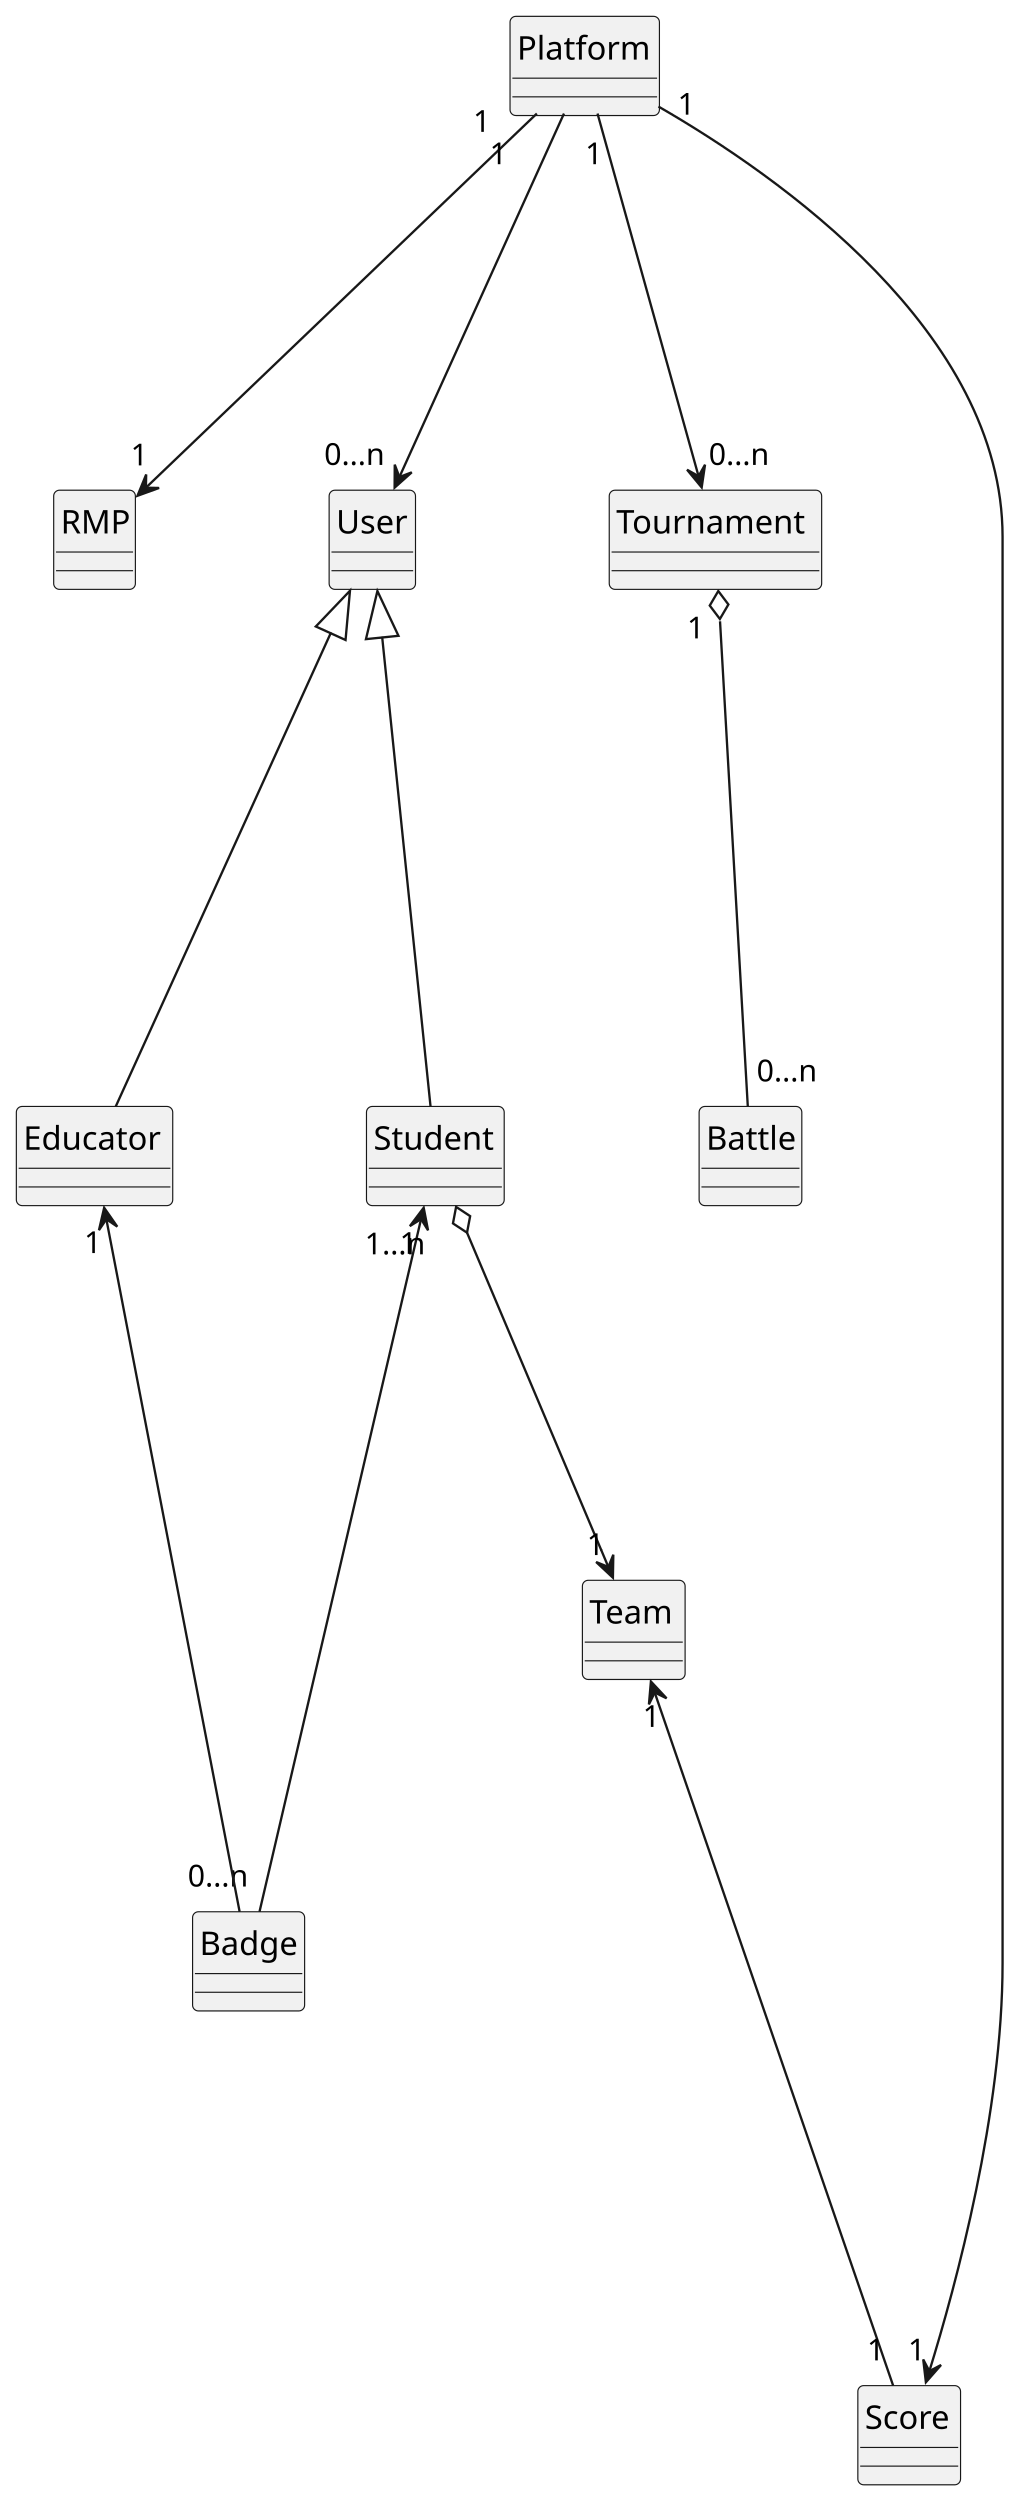
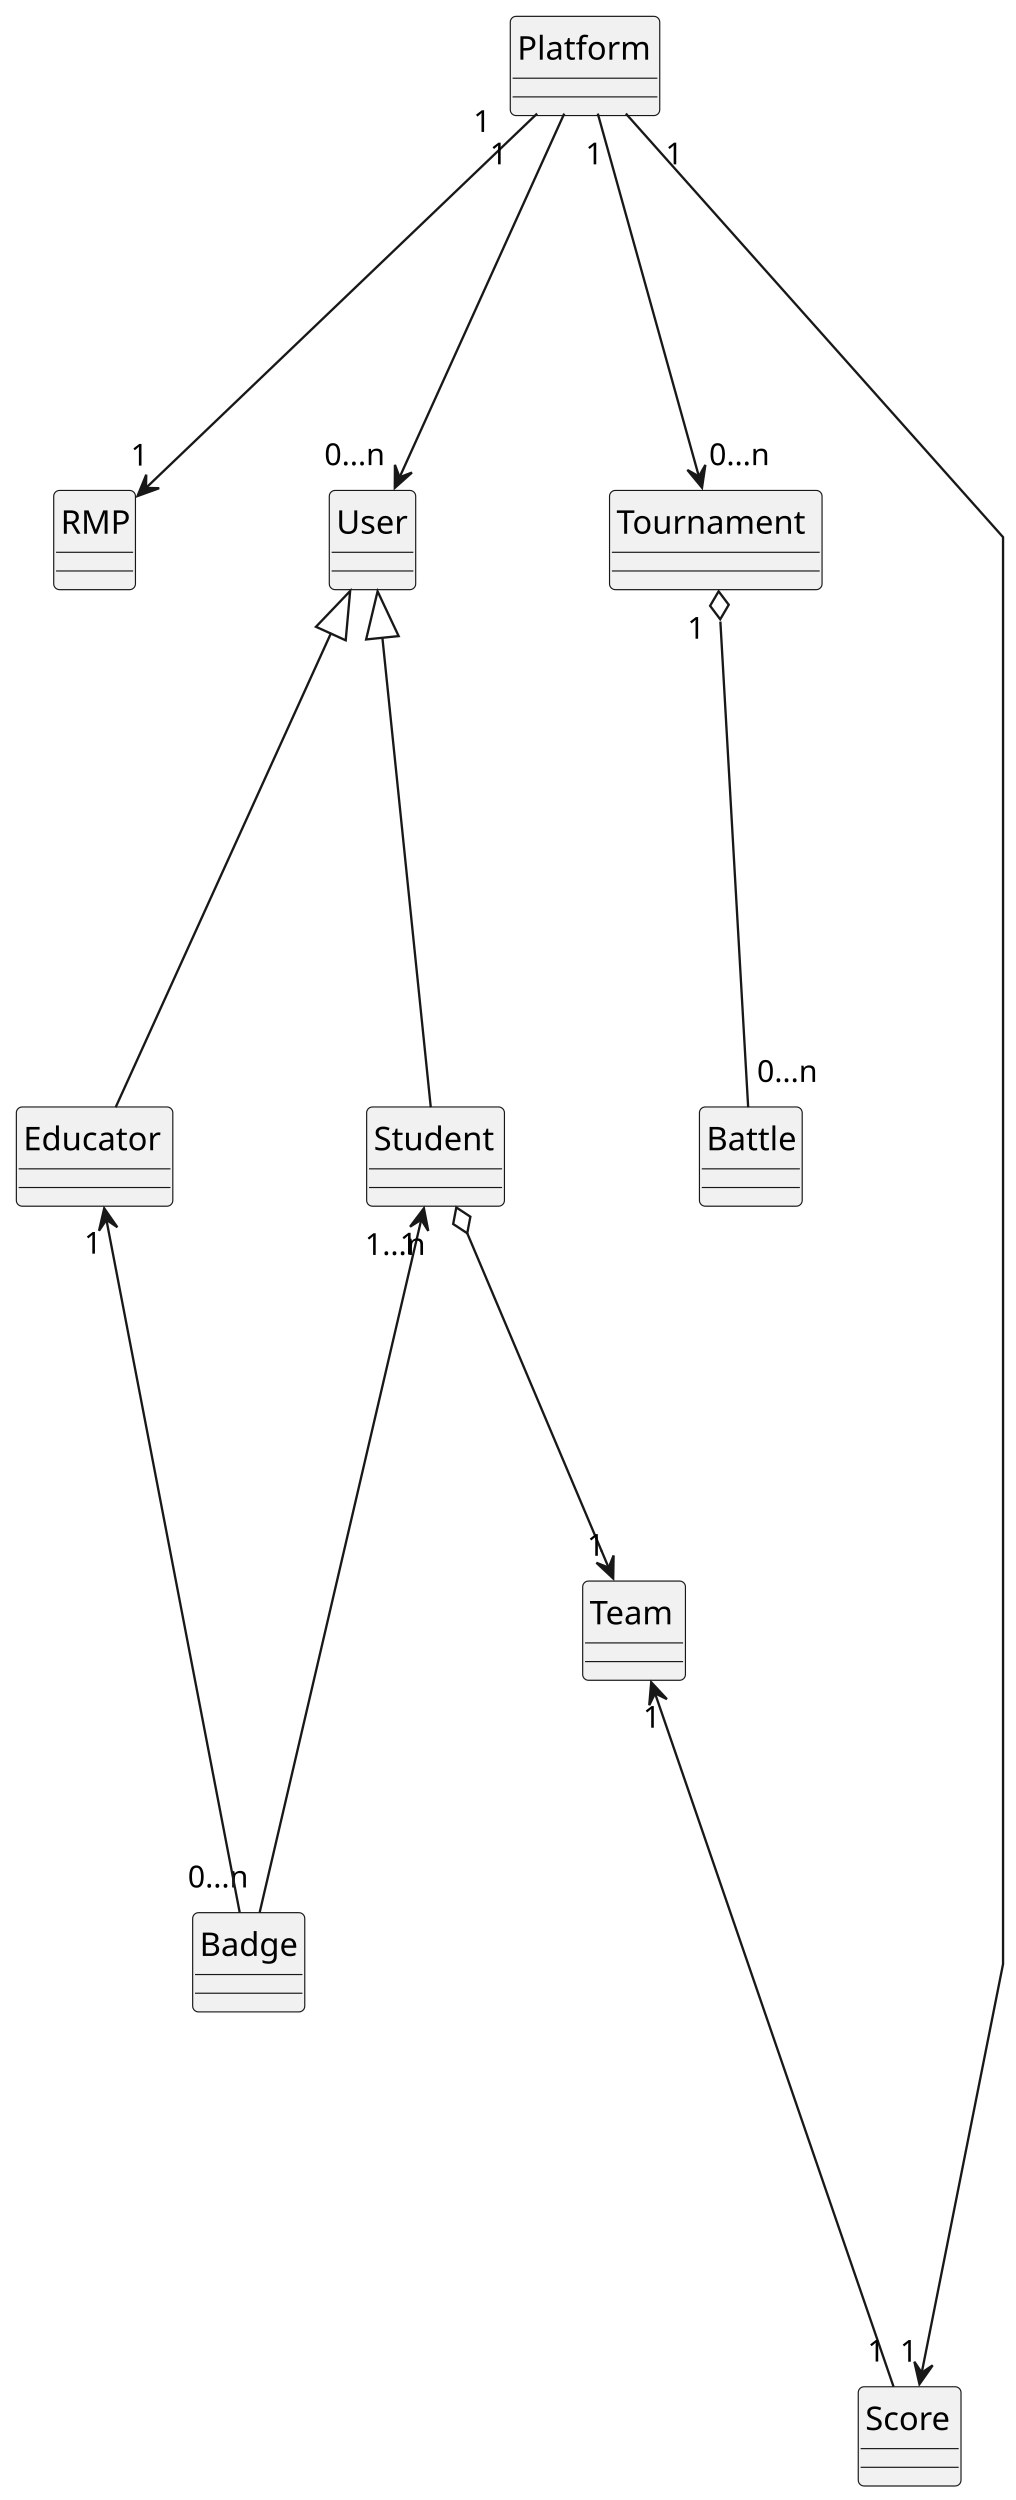
- <svg xmlns="http://www.w3.org/2000/svg" contentStyleType="text/css" height="1071px" preserveAspectRatio="none" style="width:436px;height:1071px;background:#FFFFFF;" version="1.1" viewBox="0 0 436 1071" width="436px" zoomAndPan="magnify">
+ <svg xmlns="http://www.w3.org/2000/svg" contentStyleType="text/css" height="768.367px" preserveAspectRatio="none" style="width:312px;height:768px;background:#FFFFFF;" version="1.1" viewBox="0 0 312 768" width="312.799px" zoomAndPan="magnify">
  <defs />
  <g>
    <g id="elem_RMP">
-       <rect fill="#F1F1F1" height="42.488" id="RMP" rx="2.5" ry="2.5" style="stroke:#181818;stroke-width:0.5;" width="35" x="23" y="210" />
-       <text fill="#000000" font-family="sans-serif" font-size="14" lengthAdjust="spacing" textLength="29" x="26" y="228.535">RMP</text>
-       <line style="stroke:#181818;stroke-width:0.5;" x1="24" x2="57" y1="236.488" y2="236.488" />
-       <line style="stroke:#181818;stroke-width:0.5;" x1="24" x2="57" y1="244.488" y2="244.488" />
+       <rect fill="#F1F1F1" height="30.482" id="RMP" rx="1.794" ry="1.794" style="stroke:#181818;stroke-width:0.359;" width="25.11" x="16.501" y="150.66" />
+       <text fill="#000000" font-family="sans-serif" font-size="10.044" lengthAdjust="spacing" textLength="20.805" x="18.653" y="163.958">RMP</text>
+       <line style="stroke:#181818;stroke-width:0.359;" x1="17.218" x2="40.894" y1="169.664" y2="169.664" />
+       <line style="stroke:#181818;stroke-width:0.359;" x1="17.218" x2="40.894" y1="175.403" y2="175.403" />
    </g>
    <g id="elem_Platform">
-       <rect fill="#F1F1F1" height="42.488" id="Platform" rx="2.5" ry="2.5" style="stroke:#181818;stroke-width:0.5;" width="64" x="218.5" y="7" />
-       <text fill="#000000" font-family="sans-serif" font-size="14" lengthAdjust="spacing" textLength="58" x="221.5" y="25.535">Platform</text>
-       <line style="stroke:#181818;stroke-width:0.5;" x1="219.5" x2="281.5" y1="33.488" y2="33.488" />
-       <line style="stroke:#181818;stroke-width:0.5;" x1="219.5" x2="281.5" y1="41.488" y2="41.488" />
+       <rect fill="#F1F1F1" height="30.482" id="Platform" rx="1.794" ry="1.794" style="stroke:#181818;stroke-width:0.359;" width="45.916" x="156.758" y="5.022" />
+       <text fill="#000000" font-family="sans-serif" font-size="10.044" lengthAdjust="spacing" textLength="41.611" x="158.911" y="18.32">Platform</text>
+       <line style="stroke:#181818;stroke-width:0.359;" x1="157.476" x2="201.956" y1="24.026" y2="24.026" />
+       <line style="stroke:#181818;stroke-width:0.359;" x1="157.476" x2="201.956" y1="29.765" y2="29.765" />
    </g>
    <g id="elem_User">
-       <rect fill="#F1F1F1" height="42.488" id="User" rx="2.5" ry="2.5" style="stroke:#181818;stroke-width:0.5;" width="37" x="141" y="210" />
-       <text fill="#000000" font-family="sans-serif" font-size="14" lengthAdjust="spacing" textLength="31" x="144" y="228.535">User</text>
-       <line style="stroke:#181818;stroke-width:0.5;" x1="142" x2="177" y1="236.488" y2="236.488" />
-       <line style="stroke:#181818;stroke-width:0.5;" x1="142" x2="177" y1="244.488" y2="244.488" />
+       <rect fill="#F1F1F1" height="30.482" id="User" rx="1.794" ry="1.794" style="stroke:#181818;stroke-width:0.359;" width="26.545" x="101.158" y="150.66" />
+       <text fill="#000000" font-family="sans-serif" font-size="10.044" lengthAdjust="spacing" textLength="22.24" x="103.31" y="163.958">User</text>
+       <line style="stroke:#181818;stroke-width:0.359;" x1="101.875" x2="126.985" y1="169.664" y2="169.664" />
+       <line style="stroke:#181818;stroke-width:0.359;" x1="101.875" x2="126.985" y1="175.403" y2="175.403" />
    </g>
    <g id="elem_Tournament">
-       <rect fill="#F1F1F1" height="42.488" id="Tournament" rx="2.5" ry="2.5" style="stroke:#181818;stroke-width:0.5;" width="91" x="261" y="210" />
-       <text fill="#000000" font-family="sans-serif" font-size="14" lengthAdjust="spacing" textLength="85" x="264" y="228.535">Tournament</text>
-       <line style="stroke:#181818;stroke-width:0.5;" x1="262" x2="351" y1="236.488" y2="236.488" />
-       <line style="stroke:#181818;stroke-width:0.5;" x1="262" x2="351" y1="244.488" y2="244.488" />
+       <rect fill="#F1F1F1" height="30.482" id="Tournament" rx="1.794" ry="1.794" style="stroke:#181818;stroke-width:0.359;" width="65.286" x="187.249" y="150.66" />
+       <text fill="#000000" font-family="sans-serif" font-size="10.044" lengthAdjust="spacing" textLength="60.981" x="189.401" y="163.958">Tournament</text>
+       <line style="stroke:#181818;stroke-width:0.359;" x1="187.967" x2="251.818" y1="169.664" y2="169.664" />
+       <line style="stroke:#181818;stroke-width:0.359;" x1="187.967" x2="251.818" y1="175.403" y2="175.403" />
    </g>
    <g id="elem_Student">
-       <rect fill="#F1F1F1" height="42.488" id="Student" rx="2.5" ry="2.5" style="stroke:#181818;stroke-width:0.5;" width="59" x="157" y="474" />
-       <text fill="#000000" font-family="sans-serif" font-size="14" lengthAdjust="spacing" textLength="53" x="160" y="492.535">Student</text>
-       <line style="stroke:#181818;stroke-width:0.5;" x1="158" x2="215" y1="500.488" y2="500.488" />
-       <line style="stroke:#181818;stroke-width:0.5;" x1="158" x2="215" y1="508.488" y2="508.488" />
+       <rect fill="#F1F1F1" height="30.482" id="Student" rx="1.794" ry="1.794" style="stroke:#181818;stroke-width:0.359;" width="42.328" x="112.636" y="340.062" />
+       <text fill="#000000" font-family="sans-serif" font-size="10.044" lengthAdjust="spacing" textLength="38.024" x="114.789" y="353.359">Student</text>
+       <line style="stroke:#181818;stroke-width:0.359;" x1="113.354" x2="154.247" y1="359.065" y2="359.065" />
+       <line style="stroke:#181818;stroke-width:0.359;" x1="113.354" x2="154.247" y1="364.805" y2="364.805" />
    </g>
    <g id="elem_Battle">
-       <rect fill="#F1F1F1" height="42.488" id="Battle" rx="2.5" ry="2.5" style="stroke:#181818;stroke-width:0.5;" width="44" x="299.5" y="474" />
-       <text fill="#000000" font-family="sans-serif" font-size="14" lengthAdjust="spacing" textLength="38" x="302.5" y="492.535">Battle</text>
-       <line style="stroke:#181818;stroke-width:0.5;" x1="300.5" x2="342.5" y1="500.488" y2="500.488" />
-       <line style="stroke:#181818;stroke-width:0.5;" x1="300.5" x2="342.5" y1="508.488" y2="508.488" />
+       <rect fill="#F1F1F1" height="30.482" id="Battle" rx="1.794" ry="1.794" style="stroke:#181818;stroke-width:0.359;" width="31.567" x="214.87" y="340.062" />
+       <text fill="#000000" font-family="sans-serif" font-size="10.044" lengthAdjust="spacing" textLength="27.262" x="217.023" y="353.359">Battle</text>
+       <line style="stroke:#181818;stroke-width:0.359;" x1="215.588" x2="245.72" y1="359.065" y2="359.065" />
+       <line style="stroke:#181818;stroke-width:0.359;" x1="215.588" x2="245.72" y1="364.805" y2="364.805" />
    </g>
    <g id="elem_Educator">
-       <rect fill="#F1F1F1" height="42.488" id="Educator" rx="2.5" ry="2.5" style="stroke:#181818;stroke-width:0.5;" width="67" x="7" y="474" />
-       <text fill="#000000" font-family="sans-serif" font-size="14" lengthAdjust="spacing" textLength="61" x="10" y="492.535">Educator</text>
-       <line style="stroke:#181818;stroke-width:0.5;" x1="8" x2="73" y1="500.488" y2="500.488" />
-       <line style="stroke:#181818;stroke-width:0.5;" x1="8" x2="73" y1="508.488" y2="508.488" />
+       <rect fill="#F1F1F1" height="30.482" id="Educator" rx="1.794" ry="1.794" style="stroke:#181818;stroke-width:0.359;" width="48.068" x="5.022" y="340.062" />
+       <text fill="#000000" font-family="sans-serif" font-size="10.044" lengthAdjust="spacing" textLength="43.763" x="7.174" y="353.359">Educator</text>
+       <line style="stroke:#181818;stroke-width:0.359;" x1="5.739" x2="52.372" y1="359.065" y2="359.065" />
+       <line style="stroke:#181818;stroke-width:0.359;" x1="5.739" x2="52.372" y1="364.805" y2="364.805" />
    </g>
    <g id="elem_Badge">
-       <rect fill="#F1F1F1" height="42.488" id="Badge" rx="2.5" ry="2.5" style="stroke:#181818;stroke-width:0.5;" width="48" x="82.5" y="819" />
-       <text fill="#000000" font-family="sans-serif" font-size="14" lengthAdjust="spacing" textLength="42" x="85.5" y="837.535">Badge</text>
-       <line style="stroke:#181818;stroke-width:0.5;" x1="83.5" x2="129.5" y1="845.488" y2="845.488" />
-       <line style="stroke:#181818;stroke-width:0.5;" x1="83.5" x2="129.5" y1="853.488" y2="853.488" />
+       <rect fill="#F1F1F1" height="30.482" id="Badge" rx="1.794" ry="1.794" style="stroke:#181818;stroke-width:0.359;" width="34.437" x="59.188" y="587.575" />
+       <text fill="#000000" font-family="sans-serif" font-size="10.044" lengthAdjust="spacing" textLength="30.132" x="61.34" y="600.872">Badge</text>
+       <line style="stroke:#181818;stroke-width:0.359;" x1="59.905" x2="92.907" y1="606.578" y2="606.578" />
+       <line style="stroke:#181818;stroke-width:0.359;" x1="59.905" x2="92.907" y1="612.318" y2="612.318" />
    </g>
    <g id="elem_Score">
-       <rect fill="#F1F1F1" height="42.488" id="Score" rx="2.5" ry="2.5" style="stroke:#181818;stroke-width:0.5;" width="44" x="367.5" y="1022" />
-       <text fill="#000000" font-family="sans-serif" font-size="14" lengthAdjust="spacing" textLength="38" x="370.5" y="1040.535">Score</text>
-       <line style="stroke:#181818;stroke-width:0.5;" x1="368.5" x2="410.5" y1="1048.488" y2="1048.488" />
-       <line style="stroke:#181818;stroke-width:0.5;" x1="368.5" x2="410.5" y1="1056.488" y2="1056.488" />
+       <rect fill="#F1F1F1" height="30.482" id="Score" rx="1.794" ry="1.794" style="stroke:#181818;stroke-width:0.359;" width="31.567" x="263.655" y="733.213" />
+       <text fill="#000000" font-family="sans-serif" font-size="10.044" lengthAdjust="spacing" textLength="27.262" x="265.808" y="746.511">Score</text>
+       <line style="stroke:#181818;stroke-width:0.359;" x1="264.373" x2="294.505" y1="752.216" y2="752.216" />
+       <line style="stroke:#181818;stroke-width:0.359;" x1="264.373" x2="294.505" y1="757.956" y2="757.956" />
    </g>
    <g id="elem_Team">
-       <rect fill="#F1F1F1" height="42.488" id="Team" rx="2.5" ry="2.5" style="stroke:#181818;stroke-width:0.5;" width="44" x="249.5" y="677" />
-       <text fill="#000000" font-family="sans-serif" font-size="14" lengthAdjust="spacing" textLength="38" x="252.5" y="695.535">Team</text>
-       <line style="stroke:#181818;stroke-width:0.5;" x1="250.5" x2="292.5" y1="703.488" y2="703.488" />
-       <line style="stroke:#181818;stroke-width:0.5;" x1="250.5" x2="292.5" y1="711.488" y2="711.488" />
+       <rect fill="#F1F1F1" height="30.482" id="Team" rx="1.794" ry="1.794" style="stroke:#181818;stroke-width:0.359;" width="31.567" x="178.999" y="485.7" />
+       <text fill="#000000" font-family="sans-serif" font-size="10.044" lengthAdjust="spacing" textLength="27.262" x="181.151" y="498.998">Team</text>
+       <line style="stroke:#181818;stroke-width:0.359;" x1="179.716" x2="209.848" y1="504.703" y2="504.703" />
+       <line style="stroke:#181818;stroke-width:0.359;" x1="179.716" x2="209.848" y1="510.443" y2="510.443" />
    </g>
    <g id="link_Platform_RMP">
-       <path codeLine="15" d="M229.98,48.64 C190.15,86.76 102.71,170.46 62.06,209.36 " fill="none" id="Platform-to-RMP" style="stroke:#181818;stroke-width:1.0;" />
-       <polygon fill="#181818" points="58.9,212.39,68.162,209.041,62.506,208.927,62.621,203.271,58.9,212.39" style="stroke:#181818;stroke-width:1.0;" />
-       <text fill="#000000" font-family="sans-serif" font-size="13" lengthAdjust="spacing" textLength="8" x="202.671" y="56.486">1</text>
-       <text fill="#000000" font-family="sans-serif" font-size="13" lengthAdjust="spacing" textLength="8" x="55.966" y="199.362">1</text>
+       <path codeLine="19" d="M164.994,34.896 C136.419,62.244 73.687,122.293 44.524,150.201 " fill="none" id="Platform-to-RMP" style="stroke:#181818;stroke-width:0.717;" />
+       <polygon fill="#181818" points="42.257,152.375,48.901,149.972,44.844,149.89,44.926,145.833,42.257,152.375" style="stroke:#181818;stroke-width:0.717;" />
+       <text fill="#000000" font-family="sans-serif" font-size="9.327" lengthAdjust="spacing" textLength="5.739" x="145.402" y="40.525">1</text>
+       <text fill="#000000" font-family="sans-serif" font-size="9.327" lengthAdjust="spacing" textLength="5.739" x="40.152" y="143.029">1</text>
    </g>
    <g id="link_Platform_Tournament">
-       <path codeLine="17" d="M255.97,48.64 C266.13,85.11 287.92,163.31 299.28,204.07 " fill="none" id="Platform-to-Tournament" style="stroke:#181818;stroke-width:1.0;" />
-       <polygon fill="#181818" points="300.6,208.82,302.035,199.076,299.257,204.004,294.329,201.226,300.6,208.82" style="stroke:#181818;stroke-width:1.0;" />
-       <text fill="#000000" font-family="sans-serif" font-size="13" lengthAdjust="spacing" textLength="8" x="250.69" y="70.353">1</text>
-       <text fill="#000000" font-family="sans-serif" font-size="13" lengthAdjust="spacing" textLength="28" x="303.616" y="199.179">0...n</text>
+       <path codeLine="21" d="M183.641,34.896 C190.929,61.06 206.562,117.163 214.712,146.406 " fill="none" id="Platform-to-Tournament" style="stroke:#181818;stroke-width:0.717;" />
+       <polygon fill="#181818" points="215.659,149.814,216.689,142.823,214.696,146.358,211.16,144.365,215.659,149.814" style="stroke:#181818;stroke-width:0.717;" />
+       <text fill="#000000" font-family="sans-serif" font-size="9.327" lengthAdjust="spacing" textLength="5.739" x="179.852" y="50.473">1</text>
+       <text fill="#000000" font-family="sans-serif" font-size="9.327" lengthAdjust="spacing" textLength="20.088" x="217.823" y="142.897">0...n</text>
    </g>
    <g id="link_Tournament_Battle">
-       <path codeLine="19" d="M308.46,266.16 C311.63,321.64 317.81,429.57 320.36,474.08 " fill="none" id="Tournament-backto-Battle" style="stroke:#181818;stroke-width:1.0;" />
-       <polygon fill="none" points="307.71,253.2,304.059,259.419,308.395,265.18,312.046,258.962,307.71,253.2" style="stroke:#181818;stroke-width:1.0;" />
-       <text fill="#000000" font-family="sans-serif" font-size="13" lengthAdjust="spacing" textLength="8" x="294.32" y="273.495">1</text>
-       <text fill="#000000" font-family="sans-serif" font-size="13" lengthAdjust="spacing" textLength="28" x="324.138" y="463.274">0...n</text>
+       <path codeLine="23" d="M221.298,190.951 C223.573,230.754 228.006,308.186 229.836,340.119 " fill="none" id="Tournament-backto-Battle" style="stroke:#181818;stroke-width:0.717;" />
+       <polygon fill="none" points="220.76,181.653,218.141,186.115,221.252,190.248,223.871,185.787,220.76,181.653" style="stroke:#181818;stroke-width:0.717;" />
+       <text fill="#000000" font-family="sans-serif" font-size="9.327" lengthAdjust="spacing" textLength="5.739" x="211.154" y="196.214">1</text>
+       <text fill="#000000" font-family="sans-serif" font-size="9.327" lengthAdjust="spacing" textLength="20.088" x="232.546" y="332.366">0...n</text>
    </g>
    <g id="link_Platform_User">
-       <path codeLine="21" d="M241.61,48.64 C225.03,85.26 189.4,163.95 171.01,204.57 " fill="none" id="Platform-to-User" style="stroke:#181818;stroke-width:1.0;" />
-       <polygon fill="#181818" points="169.05,208.9,176.399,202.343,171.107,204.343,169.107,199.051,169.05,208.9" style="stroke:#181818;stroke-width:1.0;" />
-       <text fill="#000000" font-family="sans-serif" font-size="13" lengthAdjust="spacing" textLength="8" x="209.763" y="70.353">1</text>
-       <text fill="#000000" font-family="sans-serif" font-size="13" lengthAdjust="spacing" textLength="28" x="138.877" y="199.179">0...n</text>
+       <path codeLine="25" d="M173.338,34.896 C161.443,61.168 135.881,117.623 122.688,146.765 " fill="none" id="Platform-to-User" style="stroke:#181818;stroke-width:0.717;" />
+       <polygon fill="#181818" points="121.281,149.871,126.554,145.167,122.757,146.602,121.323,142.805,121.281,149.871" style="stroke:#181818;stroke-width:0.717;" />
+       <text fill="#000000" font-family="sans-serif" font-size="9.327" lengthAdjust="spacing" textLength="5.739" x="150.49" y="50.473">1</text>
+       <text fill="#000000" font-family="sans-serif" font-size="9.327" lengthAdjust="spacing" textLength="20.088" x="99.635" y="142.897">0...n</text>
    </g>
    <g id="link_User_Student">
-       <path codeLine="23" d="M163.71,272.81 C169.59,329.86 180.04,431.29 184.45,474.08 " fill="none" id="User-backto-Student" style="stroke:#181818;stroke-width:1.0;" />
-       <polygon fill="none" points="156.77,273.81,161.68,253.2,170.7,272.38,156.77,273.81" style="stroke:#181818;stroke-width:1.0;" />
+       <path codeLine="27" d="M117.45,195.722 C121.669,236.651 129.166,309.42 132.33,340.119 " fill="none" id="User-backto-Student" style="stroke:#181818;stroke-width:0.717;" />
+       <polygon fill="none" points="112.471,196.439,115.994,181.653,122.465,195.413,112.471,196.439" style="stroke:#181818;stroke-width:0.717;" />
    </g>
    <g id="link_User_Educator">
-       <path codeLine="25" d="M141.82,270.92 C116.08,327.6 69.2,430.81 49.55,474.08 " fill="none" id="User-backto-Educator" style="stroke:#181818;stroke-width:1.0;" />
-       <polygon fill="none" points="135.29,268.39,149.93,253.07,148.03,274.18,135.29,268.39" style="stroke:#181818;stroke-width:1.0;" />
+       <path codeLine="29" d="M101.746,194.366 C83.279,235.03 49.646,309.076 35.549,340.119 " fill="none" id="User-backto-Educator" style="stroke:#181818;stroke-width:0.717;" />
+       <polygon fill="none" points="97.061,192.551,107.564,181.56,106.201,196.705,97.061,192.551" style="stroke:#181818;stroke-width:0.717;" />
    </g>
    <g id="link_Student_Badge">
-       <path codeLine="27" d="M180.45,521.95 C165.09,587.79 124.87,760.22 111.16,819.02 " fill="none" id="Student-backto-Badge" style="stroke:#181818;stroke-width:1.0;" />
-       <polygon fill="#181818" points="181.51,517.4,175.582,525.265,180.381,522.271,183.375,527.071,181.51,517.4" style="stroke:#181818;stroke-width:1.0;" />
-       <text fill="#000000" font-family="sans-serif" font-size="13" lengthAdjust="spacing" textLength="8" x="171.201" y="537.165">1</text>
-       <text fill="#000000" font-family="sans-serif" font-size="13" lengthAdjust="spacing" textLength="28" x="80.416" y="808.196">0...n</text>
+       <path codeLine="31" d="M129.46,374.462 C118.441,421.698 89.585,545.404 79.749,587.589 " fill="none" id="Student-backto-Badge" style="stroke:#181818;stroke-width:0.717;" />
+       <polygon fill="#181818" points="130.221,371.198,125.968,376.841,129.411,374.693,131.559,378.136,130.221,371.198" style="stroke:#181818;stroke-width:0.717;" />
+       <text fill="#000000" font-family="sans-serif" font-size="9.327" lengthAdjust="spacing" textLength="5.739" x="122.825" y="385.378">1</text>
+       <text fill="#000000" font-family="sans-serif" font-size="9.327" lengthAdjust="spacing" textLength="20.088" x="57.693" y="579.824">0...n</text>
    </g>
    <g id="link_Educator_Badge">
-       <path codeLine="29" d="M45.49,521.95 C58.16,587.79 91.34,760.22 102.66,819.02 " fill="none" id="Educator-backto-Badge" style="stroke:#181818;stroke-width:1.0;" />
-       <polygon fill="#181818" points="44.62,517.41,42.393,527.004,45.565,522.32,50.248,525.492,44.62,517.41" style="stroke:#181818;stroke-width:1.0;" />
-       <text fill="#000000" font-family="sans-serif" font-size="13" lengthAdjust="spacing" textLength="8" x="36.032" y="536.818">1</text>
+       <path codeLine="33" d="M32.636,374.462 C41.726,421.698 65.53,545.404 73.651,587.589 " fill="none" id="Educator-backto-Badge" style="stroke:#181818;stroke-width:0.717;" />
+       <polygon fill="#181818" points="32.012,371.205,30.414,378.088,32.69,374.728,36.05,377.004,32.012,371.205" style="stroke:#181818;stroke-width:0.717;" />
+       <text fill="#000000" font-family="sans-serif" font-size="9.327" lengthAdjust="spacing" textLength="5.739" x="25.851" y="385.129">1</text>
    </g>
    <g id="link_Team_Score">
-       <path codeLine="31" d="M280.43,724.95 C303.08,790.79 362.4,963.22 382.63,1022.02 " fill="none" id="Team-backto-Score" style="stroke:#181818;stroke-width:1.0;" />
-       <polygon fill="#181818" points="278.85,720.35,277.999,730.162,280.478,725.077,285.563,727.557,278.85,720.35" style="stroke:#181818;stroke-width:1.0;" />
-       <text fill="#000000" font-family="sans-serif" font-size="13" lengthAdjust="spacing" textLength="8" x="275.337" y="739.818">1</text>
-       <text fill="#000000" font-family="sans-serif" font-size="13" lengthAdjust="spacing" textLength="8" x="371.437" y="1011.196">1</text>
+       <path codeLine="35" d="M201.189,520.101 C217.439,567.336 259.997,691.043 274.51,733.227 " fill="none" id="Team-backto-Score" style="stroke:#181818;stroke-width:0.717;" />
+       <polygon fill="#181818" points="200.055,516.8,199.445,523.84,201.223,520.192,204.871,521.971,200.055,516.8" style="stroke:#181818;stroke-width:0.717;" />
+       <text fill="#000000" font-family="sans-serif" font-size="9.327" lengthAdjust="spacing" textLength="5.739" x="197.535" y="530.767">1</text>
+       <text fill="#000000" font-family="sans-serif" font-size="9.327" lengthAdjust="spacing" textLength="5.739" x="266.48" y="725.462">1</text>
    </g>
    <g id="link_Student_Team">
-       <path codeLine="33" d="M200.071,528.079 C200.071,528.079 241.86,626.92 257.64,664.22 " fill="none" id="Student-Team" style="stroke:#181818;stroke-width:1.0;" />
-       <polygon fill="#181818" points="262.57,675.89,262.743,666.043,260.62,671.286,255.376,669.163,262.57,675.89" style="stroke:#181818;stroke-width:1.0;" />
-       <line style="stroke:#181818;stroke-width:1.0;" x1="260.62" x2="257.51" y1="671.286" y2="663.915" />
-       <polygon fill="none" points="195.39,517.03,194.047,524.115,200.071,528.079,201.414,520.994,195.39,517.03" style="stroke:#181818;stroke-width:1.0;" />
-       <text fill="#000000" font-family="sans-serif" font-size="13" lengthAdjust="spacing" textLength="28" x="156.255" y="537.353">1...n</text>
-       <text fill="#000000" font-family="sans-serif" font-size="13" lengthAdjust="spacing" textLength="8" x="251.381" y="666.179">1</text>
+       <path codeLine="37" d="M143.537,378.86 C143.537,378.86 173.518,449.771 184.839,476.531 " fill="none" id="Student-Team" style="stroke:#181818;stroke-width:0.717;" />
+       <polygon fill="#181818" points="188.375,484.904,188.499,477.839,186.976,481.601,183.214,480.077,188.375,484.904" style="stroke:#181818;stroke-width:0.717;" />
+       <line style="stroke:#181818;stroke-width:0.717;" x1="186.976" x2="184.745" y1="481.601" y2="476.312" />
+       <polygon fill="none" points="140.179,370.933,139.215,376.016,143.537,378.86,144.5,373.777,140.179,370.933" style="stroke:#181818;stroke-width:0.717;" />
+       <text fill="#000000" font-family="sans-serif" font-size="9.327" lengthAdjust="spacing" textLength="20.088" x="112.102" y="385.513">1...n</text>
+       <text fill="#000000" font-family="sans-serif" font-size="9.327" lengthAdjust="spacing" textLength="5.739" x="180.348" y="477.936">1</text>
    </g>
    <g id="link_Platform_Score">
-       <path codeLine="35" d="M282.09,45.65 C333.48,75.29 429.5,142.39 429.5,230 C429.5,230 429.5,230 429.5,841 C429.5,905 409.75,978.3 398.01,1016.23 " fill="none" id="Platform-to-Score" style="stroke:#181818;stroke-width:1.0;" />
-       <polygon fill="#181818" points="396.65,1020.56,403.145,1013.156,398.137,1015.786,395.507,1010.778,396.65,1020.56" style="stroke:#181818;stroke-width:1.0;" />
-       <text fill="#000000" font-family="sans-serif" font-size="13" lengthAdjust="spacing" textLength="8" x="290.299" y="49.129">1</text>
-       <text fill="#000000" font-family="sans-serif" font-size="13" lengthAdjust="spacing" textLength="8" x="388.993" y="1011.183">1</text>
+       <path codeLine="39" d="M192.264,34.896 C224.577,71.183 308.136,165.009 308.136,165.009 C308.136,165.009 308.136,165.009 308.136,603.358 C308.136,603.358 290.896,690.002 283.141,728.966 " fill="none" id="Platform-to-Score" style="stroke:#181818;stroke-width:0.717;" />
+       <polygon fill="#181818" points="282.452,732.409,286.519,726.632,283.148,728.89,280.889,725.519,282.452,732.409" style="stroke:#181818;stroke-width:0.717;" />
+       <text fill="#000000" font-family="sans-serif" font-size="9.327" lengthAdjust="spacing" textLength="5.739" x="204.429" y="50.473">1</text>
+       <text fill="#000000" font-family="sans-serif" font-size="9.327" lengthAdjust="spacing" textLength="5.739" x="276.485" y="725.525">1</text>
    </g>
  </g>
</svg>
